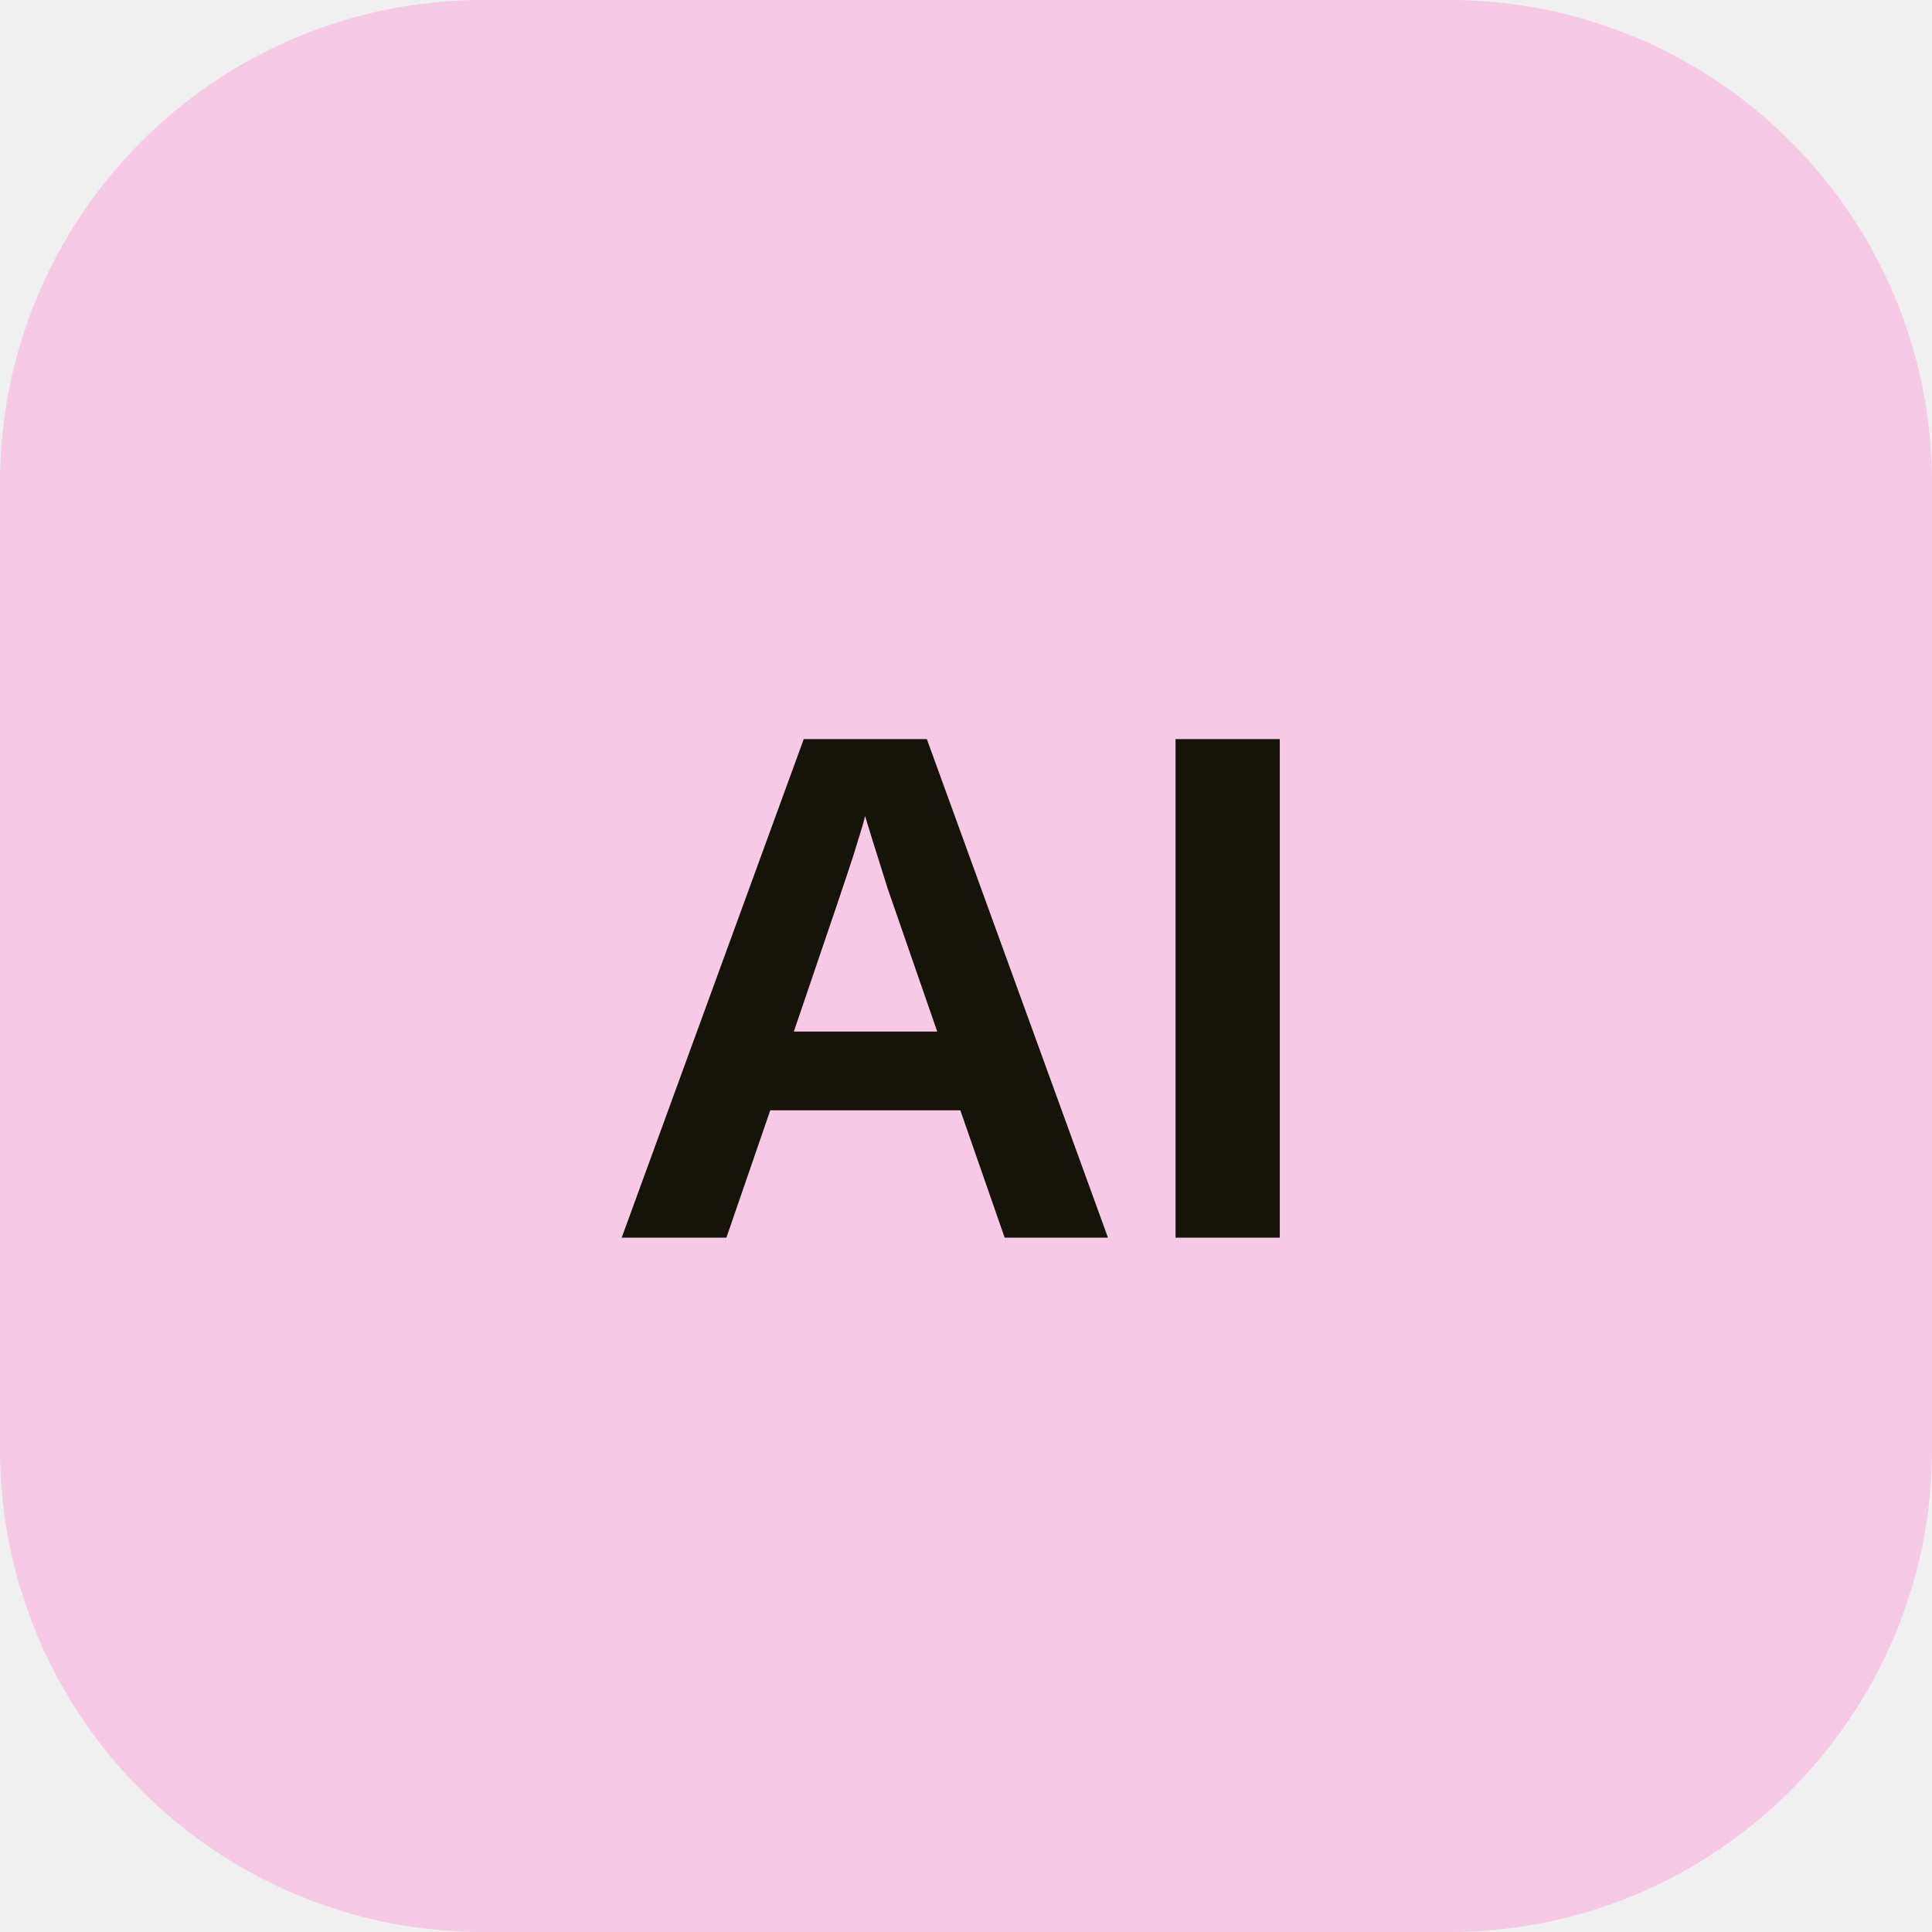
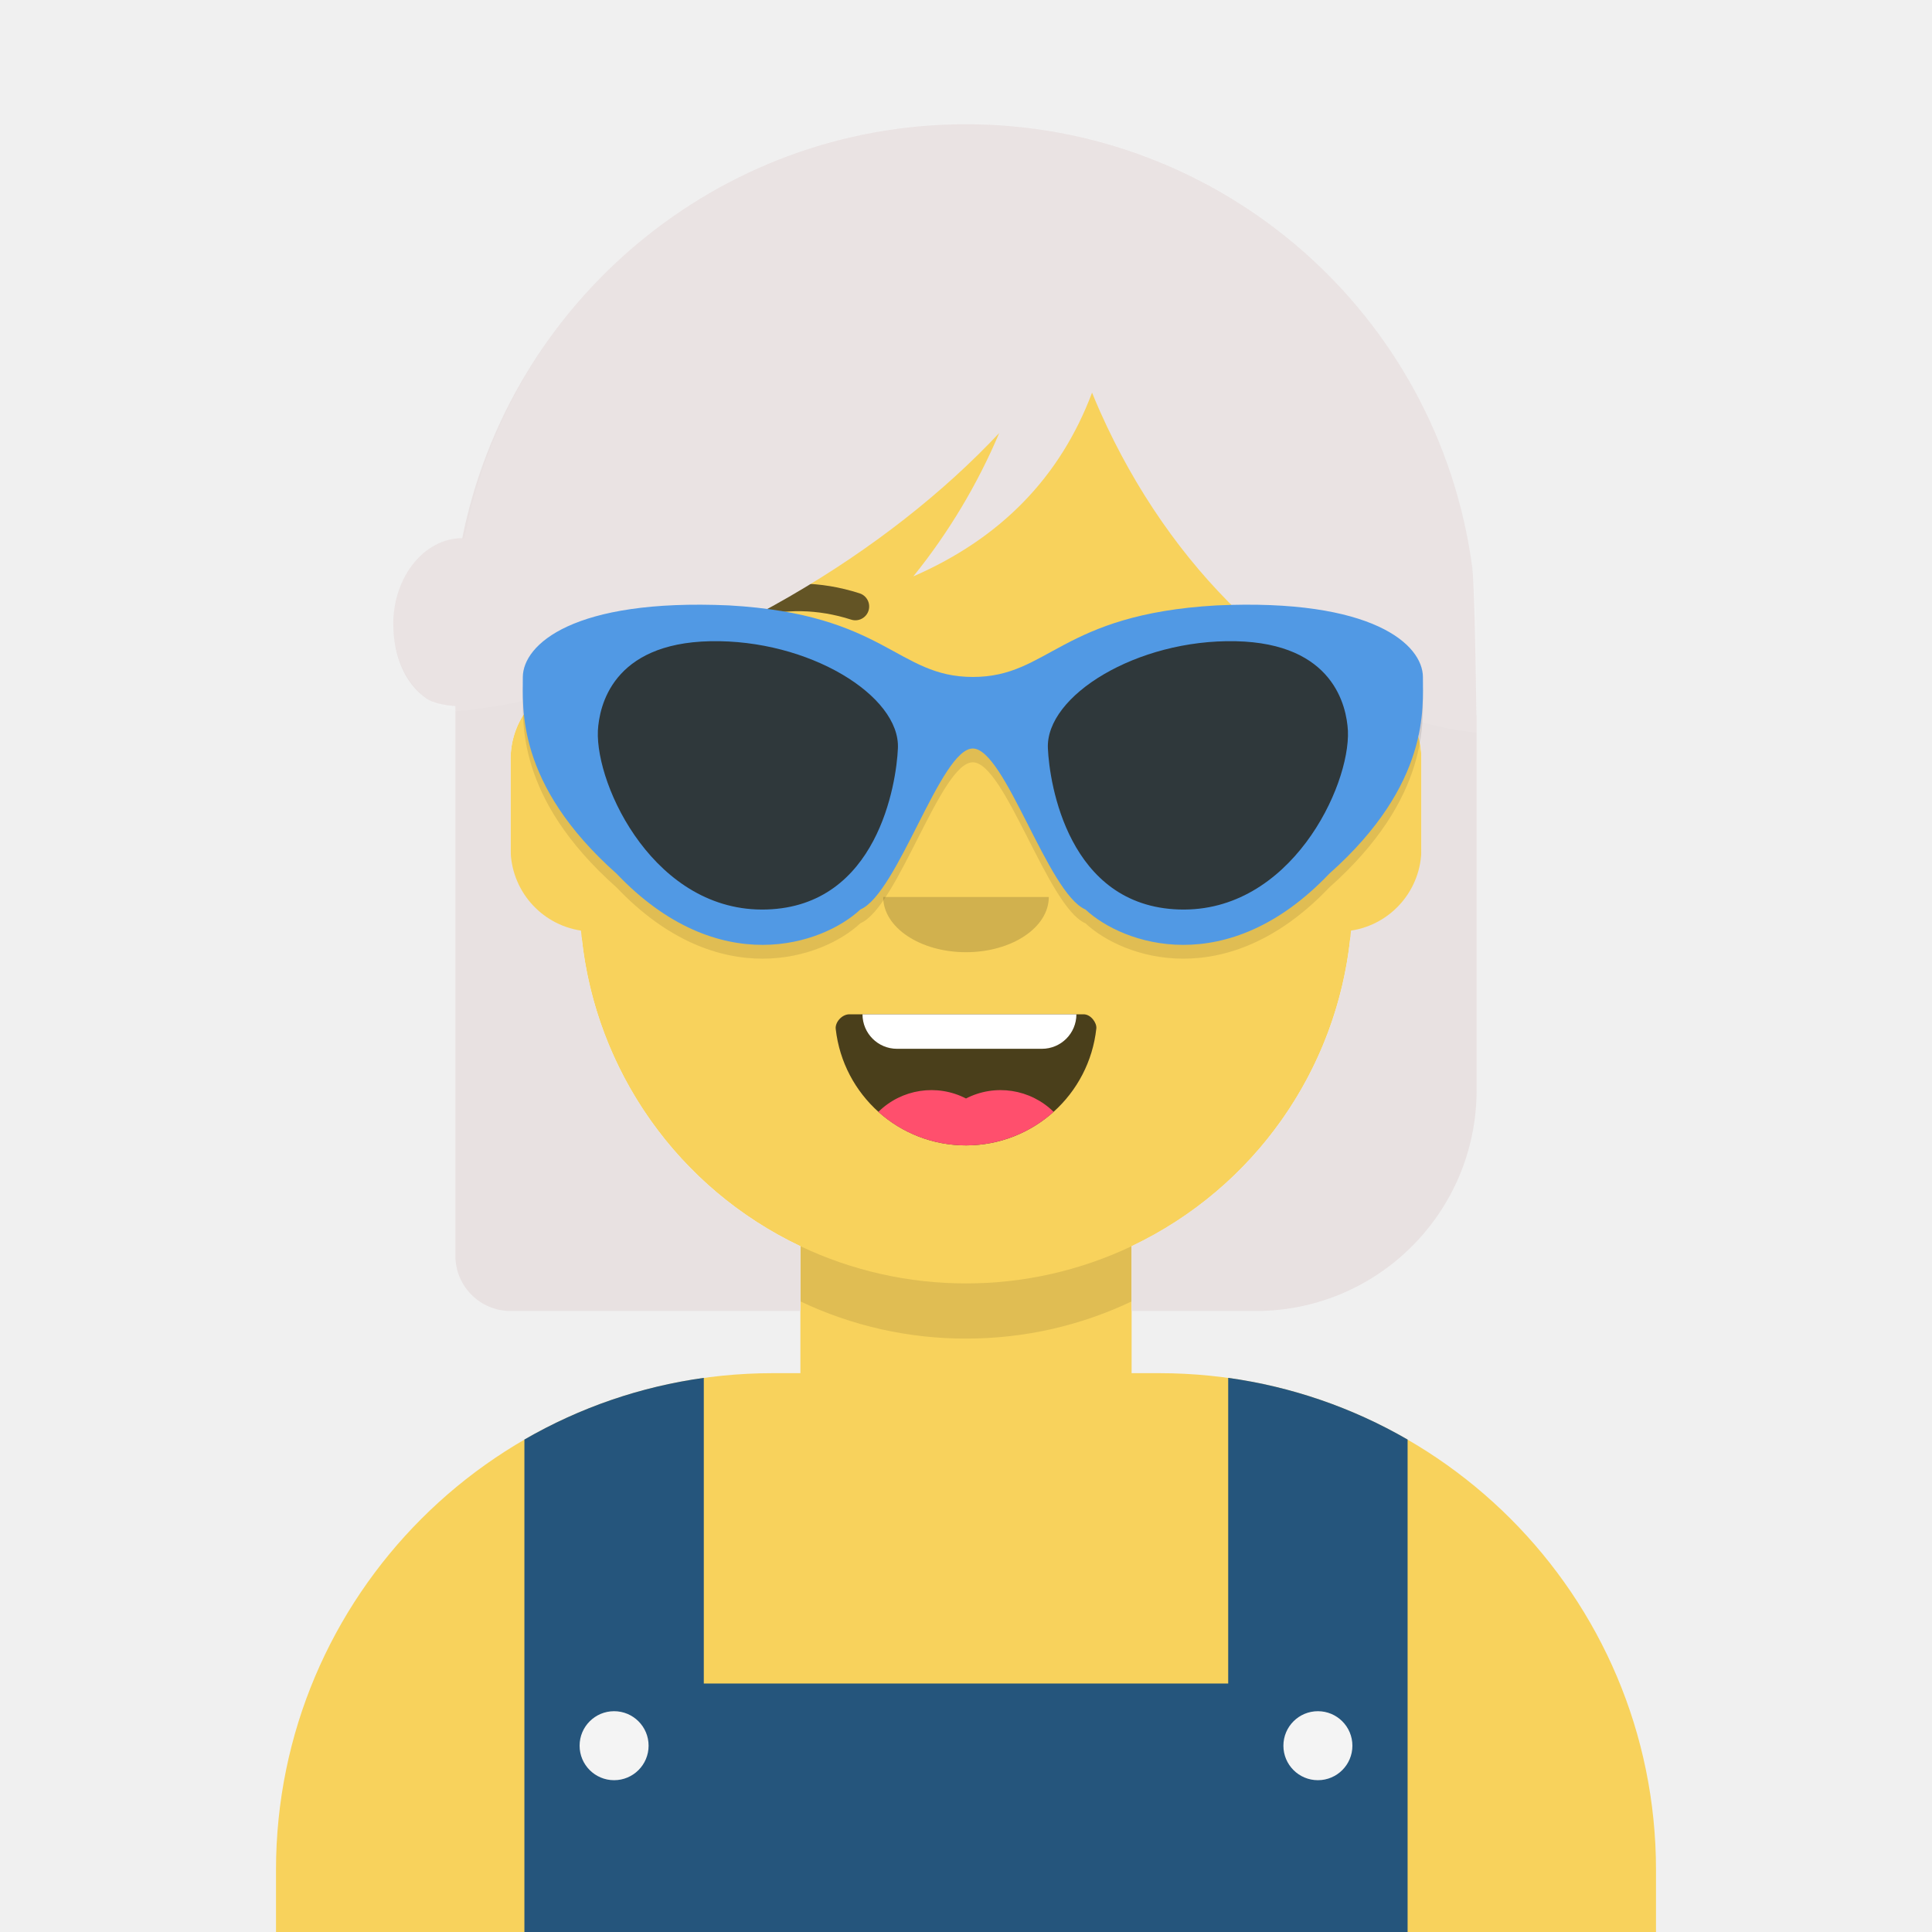
- <svg xmlns="http://www.w3.org/2000/svg" width="64" height="64" viewBox="0 0 64 64">
-   <rect width="64" height="64" rx="16" fill="#F6C9E4" />
-   <text x="32" y="41" font-family="Arial, Helvetica, sans-serif" font-size="24" font-weight="800" fill="#16130A" text-anchor="middle">AI</text>
+ <svg xmlns="http://www.w3.org/2000/svg" viewBox="0 0 280 280" fill="none" shape-rendering="auto">
+   <mask id="viewboxMask">
+     <rect width="280" height="280" rx="0" ry="0" x="0" y="0" fill="#fff" />
+   </mask>
+   <g mask="url(#viewboxMask)">
+     <g transform="translate(8)">
+       <path d="M132 36a56 56 0 0 0-56 56v6.17A12 12 0 0 0 66 110v14a12 12 0 0 0 10.3 11.88 56.04 56.04 0 0 0 31.7 44.73v18.4h-4a72 72 0 0 0-72 72v9h200v-9a72 72 0 0 0-72-72h-4v-18.39a56.04 56.04 0 0 0 31.7-44.73A12 12 0 0 0 198 124v-14a12 12 0 0 0-10-11.83V92a56 56 0 0 0-56-56Z" fill="#f8d25c" />
+       <path d="M108 180.61v8a55.79 55.79 0 0 0 24 5.39c8.59 0 16.73-1.93 24-5.39v-8a55.79 55.79 0 0 1-24 5.39 55.79 55.79 0 0 1-24-5.39Z" fill="#000" fill-opacity=".1" />
+       <g transform="translate(0 170)">
+         <path d="M196 38.63V110H68V38.63a71.52 71.52 0 0 1 26-8.94v44.3h76V29.69a71.52 71.52 0 0 1 26 8.94Z" fill="#25557c" />
+         <path d="M86 83a5 5 0 1 1-10 0 5 5 0 0 1 10 0ZM188 83a5 5 0 1 1-10 0 5 5 0 0 1 10 0Z" fill="#F4F4F4" />
+       </g>
+       <g transform="translate(78 134)">
+         <path fill-rule="evenodd" clip-rule="evenodd" d="M35.12 15.13a19 19 0 0 0 37.77-.09c.08-.77-.77-2.04-1.85-2.04H37.1C36 13 35 14.18 35.12 15.13Z" fill="#000" fill-opacity=".7" />
+         <path d="M70 13H39a5 5 0 0 0 5 5h21a5 5 0 0 0 5-5Z" fill="#fff" />
+         <path d="M66.7 27.14A10.96 10.96 0 0 0 54 25.2a10.95 10.95 0 0 0-12.7 1.94A18.93 18.93 0 0 0 54 32c4.88 0 9.33-1.84 12.7-4.86Z" fill="#FF4F6D" />
+       </g>
+       <g transform="translate(104 122)">
+         <path fill-rule="evenodd" clip-rule="evenodd" d="M16 8c0 4.42 5.37 8 12 8s12-3.58 12-8" fill="#000" fill-opacity=".16" />
+       </g>
+       <g transform="translate(76 90)">
+         <path d="M35.96 10c-2.55 0-5.08 1.98-6.46 3.82-1.39-1.84-3.9-3.82-6.46-3.82-5.49 0-9.04 3.33-9.04 7.64 0 5.73 4.41 9.13 9.04 12.74 1.66 1.23 4.78 4.4 5.17 5.1.38.68 2.1.7 2.58 0 .48-.73 3.51-3.87 5.17-5.1 4.63-3.6 9.04-7 9.04-12.74 0-4.3-3.55-7.64-9.04-7.64ZM88.96 10c-2.55 0-5.08 1.98-6.46 3.82-1.39-1.84-3.9-3.82-6.46-3.82-5.49 0-9.04 3.33-9.04 7.64 0 5.73 4.41 9.13 9.04 12.74 1.65 1.23 4.78 4.4 5.17 5.1.38.68 2.1.7 2.58 0 .48-.73 3.51-3.87 5.17-5.1 4.63-3.6 9.04-7 9.04-12.74 0-4.3-3.55-7.64-9.04-7.64Z" fill="#FF5353" fill-opacity=".8" />
+       </g>
+       <g transform="translate(76 82)">
+         <path d="M15.6 14.16c4.49-6.32 14-9.5 23.75-6.36a2 2 0 1 0 1.23-3.81c-11.41-3.68-22.74.1-28.25 7.85a2 2 0 1 0 3.26 2.32ZM96.38 21.16c-3.92-5.51-14.65-8.6-23.9-6.33a2 2 0 0 1-.95-3.88c10.74-2.64 23.17.94 28.1 7.9a2 2 0 1 1-3.25 2.3Z" fill="#000" fill-opacity=".6" />
+       </g>
+       <g transform="translate(-1)">
+         <path d="M50 90.5c0 4.55 1.7 8.64 4.85 10.77.9.61 2.47.93 4.15 1.07V182a8 8 0 0 0 8 8h42v-9.39a56.03 56.03 0 0 1-31.8-45.74A12 12 0 0 1 67 123v-13c0-3.5 1.5-6.63 3.87-8.83 11.54-2.61 24.1-7.53 36.47-14.67 12.13-7 22.5-15.24 30.48-23.75a87.36 87.36 0 0 1-12.45 20.78c12.68-5.52 21.3-14.4 25.9-26.63.37.92.76 1.84 1.17 2.76 10.26 23.03 27.88 39.36 45.77 44.74.5 2.11.79 4.08.79 5.6v13a12 12 0 0 1-10.2 11.87A56.03 56.03 0 0 1 157 180.6V190h18a32 32 0 0 0 32-32v-54.12c0-.07 0-.17-.03-.28-.07-5.64-.28-18.87-.6-21.37A74.01 74.01 0 0 0 132.99 18c-36.08 0-66.14 25.83-73 60-5.52 0-10 5.6-10 12.5Z" fill="#e8e1e1" />
+         <path d="M152.44 59.66c11.94 26.81 33.86 44.53 54.56 46.5V92A74 74 0 0 0 60.32 78H60c-5.52 0-10 5.6-10 12.5 0 6.48 3.95 11.81 9 12.44v.15l.95-.1H60a8.1 8.1 0 0 0 1.9-.22C75.7 101 91.68 95.54 107.34 86.5c12.13-7 22.5-15.24 30.48-23.75a87.36 87.36 0 0 1-12.45 20.78c12.68-5.52 21.3-14.4 25.9-26.63.37.92.76 1.84 1.17 2.76Z" fill="#fff" fill-opacity=".08" />
+       </g>
+       <g transform="translate(49 72)" />
+       <g transform="translate(62 42)">
+         <path d="M71 58.11c-11.04 0-12.63-9.08-35.33-10.37C13 46.72 5.82 53.44 5.77 58.11c.04 4.3-1.12 15.45 13.6 28.52 14.77 15.51 29.9 10.25 35.32 5.18 5.45-2.34 11.65-23.35 16.3-23.33 4.67.02 10.87 21 16.32 23.33 5.42 5.07 20.55 10.33 35.33-5.18 14.71-13.07 13.55-24.23 13.58-28.52-.03-4.66-7.2-11.4-29.9-10.37C83.63 49.03 82.05 58.11 71 58.11Z" fill="#000" fill-opacity=".1" />
+         <path d="M71 56.11c-11.04 0-12.63-9.08-35.33-10.37C13 44.72 5.82 51.44 5.77 56.11c.04 4.3-1.12 15.45 13.6 28.52 14.77 15.51 29.9 10.25 35.32 5.18 5.45-2.34 11.65-23.35 16.3-23.33 4.67.02 10.87 21 16.32 23.33 5.42 5.07 20.55 10.33 35.33-5.18 14.71-13.07 13.55-24.23 13.58-28.52-.03-4.66-7.2-11.4-29.9-10.37C83.63 47.03 82.05 56.11 71 56.11Z" fill="#5199e4" />
+         <path d="M32.95 50.93c14.27-.29 27.56 7.9 27.18 15.55-.22 5.05-2.93 22.83-19.02 23.33-16.1.5-24.81-17.79-24.46-25.92.2-3.51 2.05-12.67 16.3-12.96ZM109.05 50.93c-14.27-.29-27.56 7.9-27.18 15.55.22 5.05 2.93 22.83 19.02 23.33 16.1.5 24.81-17.79 24.46-25.92-.2-3.51-2.05-12.67-16.3-12.96Z" fill="#2F383B" />
+       </g>
+     </g>
+   </g>
</svg>
